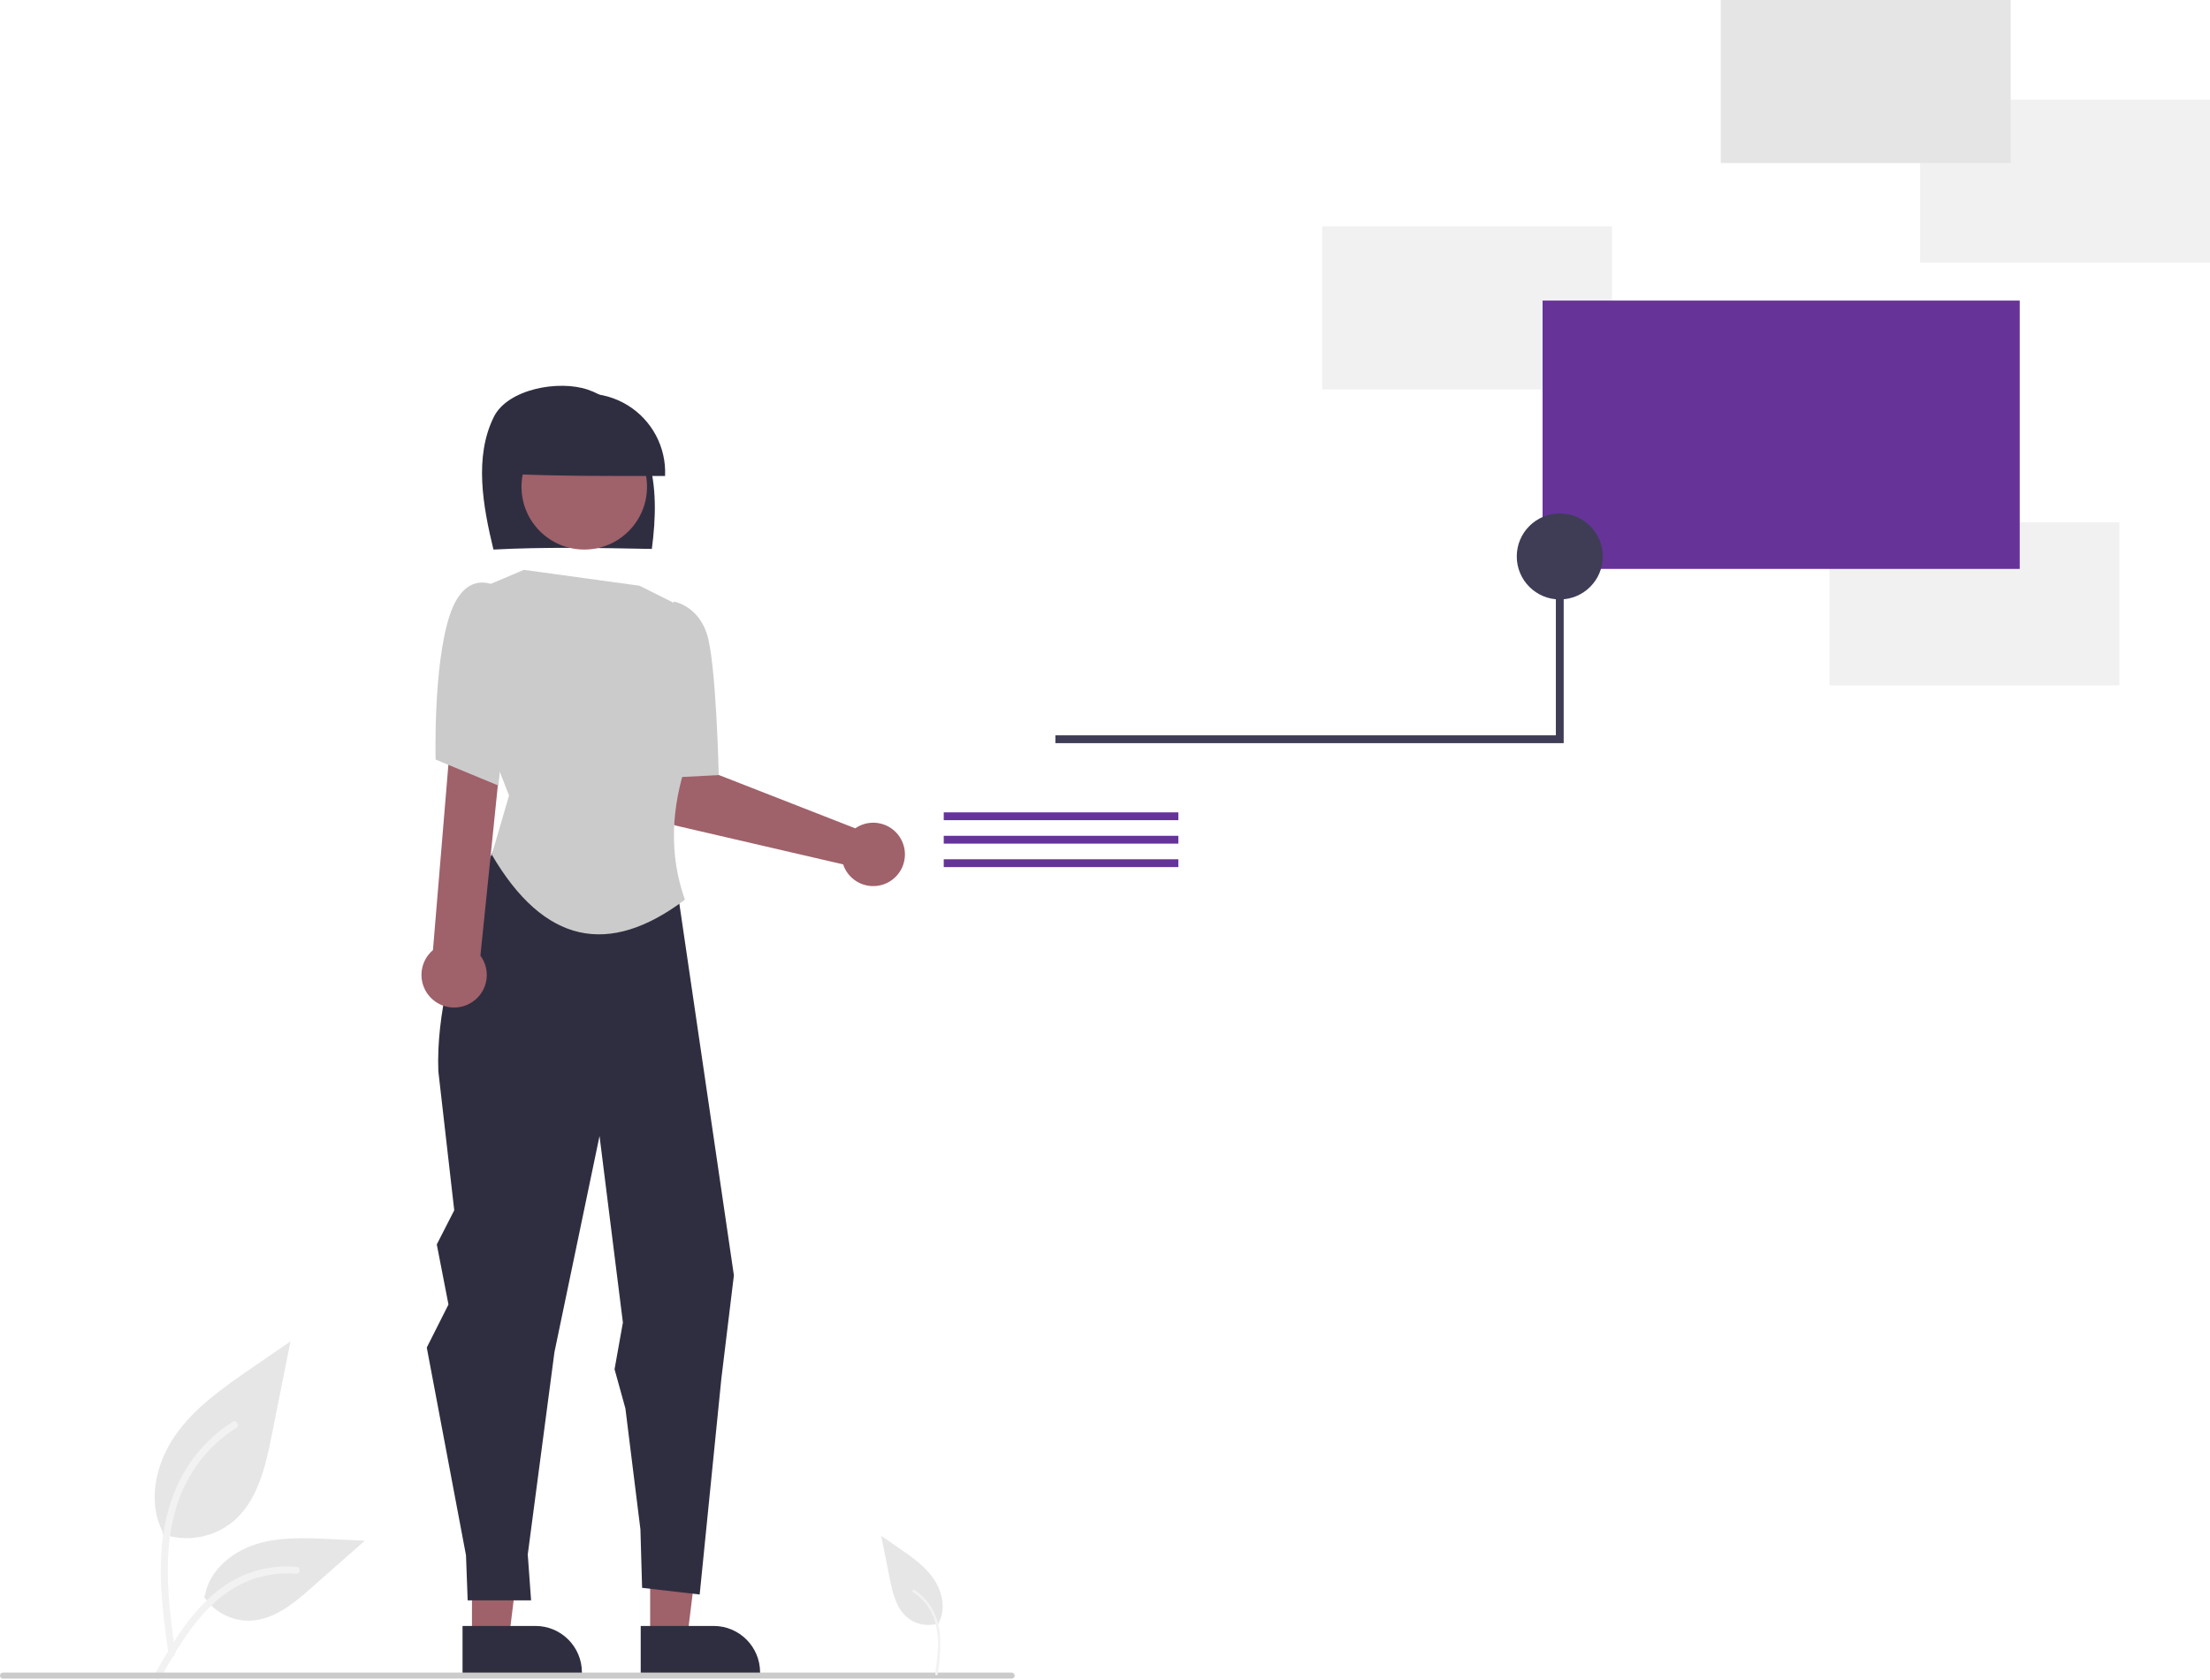
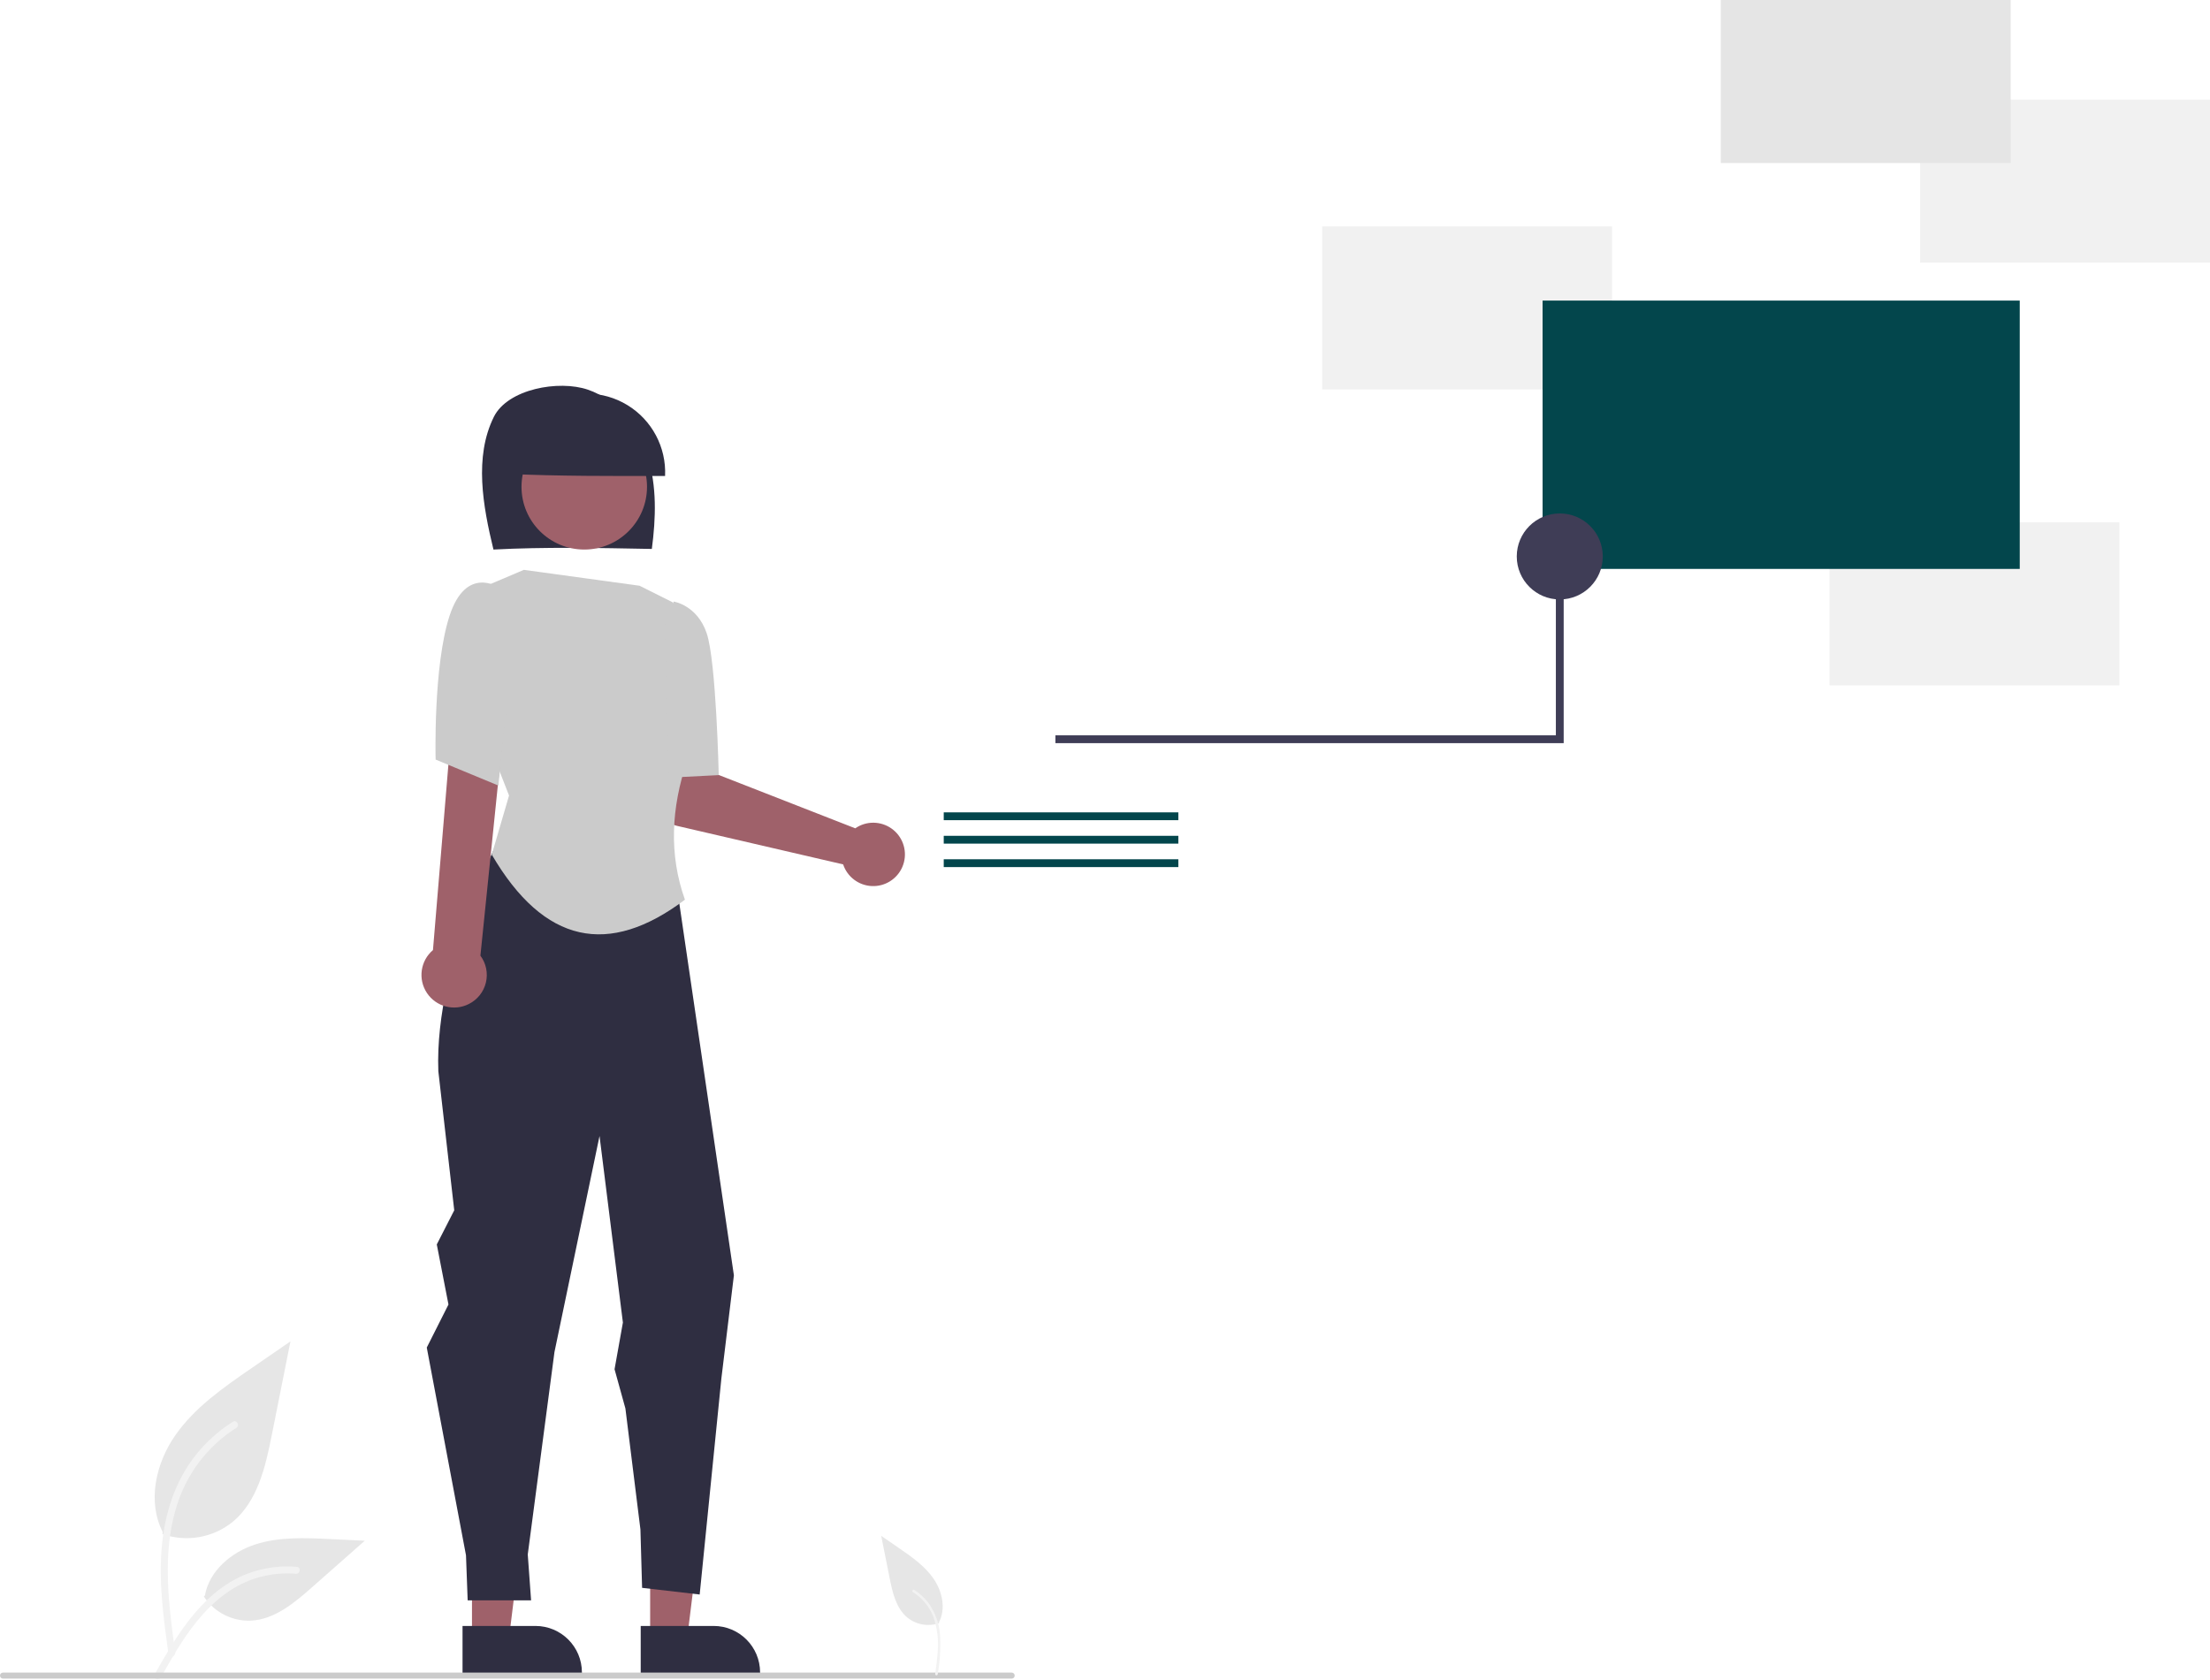
<svg xmlns="http://www.w3.org/2000/svg" data-name="Layer 1" width="731.799" height="556.201" viewBox="0 0 731.799 556.201">
-   <path id="fe64f6e9-4bc9-4ce0-8c86-aec21ef87072-231" data-name="Path 438" d="M287.871,680.012a24.215,24.215,0,0,0,23.383-4.119c8.19-6.874,10.758-18.196,12.847-28.682l6.18-31.017-12.938,8.908c-9.305,6.406-18.818,13.019-25.26,22.298s-9.252,21.947-4.078,31.988" transform="translate(-234.1004 -171.8997)" fill="#e6e6e6" />
-   <path id="a765e893-01fd-4aa2-bcac-d55c1795a9aa-232" data-name="Path 439" d="M289.869,719.723c-1.628-11.864-3.304-23.881-2.159-35.872,1.015-10.649,4.264-21.049,10.878-29.579a49.206,49.206,0,0,1,12.625-11.44c1.262-.796,2.424,1.204,1.167,1.997a46.779,46.779,0,0,0-18.504,22.326c-4.029,10.246-4.675,21.416-3.982,32.3.419,6.582,1.311,13.121,2.206,19.653a1.198,1.198,0,0,1-.808,1.423,1.163,1.163,0,0,1-1.423-.808Z" transform="translate(-234.1004 -171.8997)" fill="#f2f2f2" />
-   <path id="aa81d4a3-6213-409c-86b1-4f180b052463-233" data-name="Path 442" d="M301.59,700.687a17.825,17.825,0,0,0,15.531,8.019c7.864-.373,14.418-5.86,20.317-11.07l17.452-15.409-11.55-.553c-8.306-.398-16.827-.771-24.738,1.793s-15.208,8.726-16.654,16.915" transform="translate(-234.1004 -171.8997)" fill="#e6e6e6" />
-   <path id="e3f50e46-e5fd-43fd-8e49-9a0885b42528-234" data-name="Path 443" d="M285.266,726.543c7.84-13.871,16.932-29.288,33.181-34.216a37.026,37.026,0,0,1,13.955-1.441c1.482.128,1.112,2.412-.367,2.285a34.398,34.398,0,0,0-22.272,5.892c-6.28,4.275-11.17,10.218-15.308,16.519-2.535,3.861-4.806,7.884-7.076,11.903C286.654,728.769,284.532,727.842,285.266,726.543Z" transform="translate(-234.1004 -171.8997)" fill="#f2f2f2" />
+   <path id="fe64f6e9-4bc9-4ce0-8c86-aec21ef87072-580" data-name="Path 438" d="M287.871,680.012a24.215,24.215,0,0,0,23.383-4.119c8.19-6.874,10.758-18.196,12.847-28.682l6.18-31.017-12.938,8.908c-9.305,6.406-18.818,13.019-25.26,22.298s-9.252,21.947-4.078,31.988" transform="translate(-234.1004 -171.8997)" fill="#e6e6e6" />
+   <path id="a765e893-01fd-4aa2-bcac-d55c1795a9aa-581" data-name="Path 439" d="M289.869,719.723c-1.628-11.864-3.304-23.881-2.159-35.872,1.015-10.649,4.264-21.049,10.878-29.579a49.206,49.206,0,0,1,12.625-11.44c1.262-.796,2.424,1.204,1.167,1.997a46.779,46.779,0,0,0-18.504,22.326c-4.029,10.246-4.675,21.416-3.982,32.3.419,6.582,1.311,13.121,2.206,19.653a1.198,1.198,0,0,1-.808,1.423,1.163,1.163,0,0,1-1.423-.808Z" transform="translate(-234.1004 -171.8997)" fill="#f2f2f2" />
+   <path id="aa81d4a3-6213-409c-86b1-4f180b052463-582" data-name="Path 442" d="M301.59,700.687a17.825,17.825,0,0,0,15.531,8.019c7.864-.373,14.418-5.86,20.317-11.07l17.452-15.409-11.55-.553c-8.306-.398-16.827-.771-24.738,1.793s-15.208,8.726-16.654,16.915" transform="translate(-234.1004 -171.8997)" fill="#e6e6e6" />
+   <path id="e3f50e46-e5fd-43fd-8e49-9a0885b42528-583" data-name="Path 443" d="M285.266,726.543c7.84-13.871,16.932-29.288,33.181-34.216a37.026,37.026,0,0,1,13.955-1.441c1.482.128,1.112,2.412-.367,2.285a34.398,34.398,0,0,0-22.272,5.892c-6.28,4.275-11.17,10.218-15.308,16.519-2.535,3.861-4.806,7.884-7.076,11.903C286.654,728.769,284.532,727.842,285.266,726.543Z" transform="translate(-234.1004 -171.8997)" fill="#f2f2f2" />
  <path d="M518.738,445.425a10.527,10.527,0,0,0-1.43.838l-46.19-18.055-1.831-11.908-18.333.414L452.148,438.11a8,8,0,0,0,6.18,7.348l54.962,12.75a10.497,10.497,0,1,0,5.449-12.783Z" transform="translate(-234.1004 -171.8997)" fill="#9f616a" />
  <polygon points="215.287 542.561 227.547 542.56 233.379 495.272 215.285 495.273 215.287 542.561" fill="#9f616a" />
  <path d="M446.26,710.457l24.144-.001h.001a15.387,15.387,0,0,1,15.386,15.386v.5l-39.531.001Z" transform="translate(-234.1004 -171.8997)" fill="#2f2e41" />
  <polygon points="156.287 542.561 168.547 542.56 174.379 495.272 156.285 495.273 156.287 542.561" fill="#9f616a" />
  <path d="M387.26,710.457l24.144-.001h.001a15.387,15.387,0,0,1,15.386,15.386v.5l-39.531.001Z" transform="translate(-234.1004 -171.8997)" fill="#2f2e41" />
  <path d="M397.496,353.926c-3.492-14.416-6.45-30.676.135-43.954,4.569-9.213,21.471-12.315,31.159-8.996s16.694,12.324,19.775,22.141,2.723,20.397,1.38,30.604C432.126,353.379,414.307,353.037,397.496,353.926Z" transform="translate(-234.1004 -171.8997)" fill="#2f2e41" />
  <circle cx="193.466" cy="161.244" r="20.779" fill="#9f616a" />
  <path d="M402.164,328.863a26.099,26.099,0,1,1,52.166.688C436.546,329.589,418.76,329.627,402.164,328.863Z" transform="translate(-234.1004 -171.8997)" fill="#2f2e41" />
  <path d="M410.321,430.582l-8.69,14.483s-23.799,44.636-22.384,81.634l5.267,46.084-5.78,11.309L382.603,603.99l-7.185,14.253,12.988,68.811.553,14.923H409.962l-1.105-15.199,8.843-67.036,14.923-71.574,7.738,61.785-2.763,15.476,3.593,12.988,4.974,40.071.553,19.344,19.068,2.211,7.185-71.574,4.145-34.15L454.9,442.9Z" transform="translate(-234.1004 -171.8997)" fill="#2f2e41" />
  <path d="M407.565,360.649l-12.938,5.495-7.266,30.072L402.661,435.397l-5.719,19.577c17.313,29.615,38.742,33.918,63.959,14.926-5.337-14.984-4.566-30.391.752-46.114,0,0,13.265-12.352,3.999-28.411l-8.839-23.992-10.944-5.472Z" transform="translate(-234.1004 -171.8997)" fill="#cbcbcb" />
  <path d="M454.263,376.613l2.937-5.454s7.746,1.165,10.909,10.489,3.986,46.992,3.986,46.992l-16.573.839Z" transform="translate(-234.1004 -171.8997)" fill="#cbcbcb" />
  <path d="M389.338,504.458a10.743,10.743,0,0,0,3.842-16.018l8.033-78.54H383.852l-6.384,76.69a10.801,10.801,0,0,0,11.87,17.868Z" transform="translate(-234.1004 -171.8997)" fill="#9f616a" />
  <path d="M405.2,375.027l-6.084-8.601s-10.699-7.253-16.153,9.44-4.615,47.621-4.615,47.621l20.769,8.601Z" transform="translate(-234.1004 -171.8997)" fill="#cbcbcb" />
  <rect x="437.799" y="75" width="96" height="54" fill="#f1f1f1" />
  <rect x="635.799" y="33" width="96" height="54" fill="#f1f1f1" />
  <rect x="605.799" y="173" width="96" height="54" fill="#f1f1f1" />
  <rect x="569.799" width="96" height="54" fill="#e5e5e5" />
-   <rect x="510.799" y="99.562" width="158" height="88.875" fill="#663399" />
+   <rect x="510.799" y="99.562" width="158" height="88.875" fill="#03464c" />
  <polygon points="349.472 243.559 515.194 243.559 515.194 172.35 517.784 172.35 517.784 246.149 349.472 246.149 349.472 243.559" fill="#3f3d56" />
  <circle cx="516.489" cy="184.307" r="14.242" fill="#3f3d56" />
-   <rect x="312.501" y="269.075" width="77.683" height="2.589" fill="#663399" />
-   <rect x="312.501" y="276.843" width="77.683" height="2.589" fill="#663399" />
-   <rect x="312.501" y="284.612" width="77.683" height="2.589" fill="#663399" />
+   <rect x="312.501" y="269.075" width="77.683" height="2.589" fill="#03464c" />
+   <rect x="312.501" y="276.843" width="77.683" height="2.589" fill="#03464c" />
+   <rect x="312.501" y="284.612" width="77.683" height="2.589" fill="#03464c" />
  <path d="M569.1,727.9h-334a1,1,0,0,1,0-2h334a1,1,0,1,1,0,2Z" transform="translate(-234.1004 -171.8997)" fill="#cbcbcb" />
-   <path id="b85f007b-e7b6-4e13-b6fb-f155293c702e-235" data-name="Path 461" d="M545.094,709.504A10.96,10.96,0,0,1,534.511,707.64c-3.707-3.111-4.87-8.237-5.815-12.983l-2.797-14.038,5.856,4.032c4.211,2.9,8.517,5.892,11.433,10.092s4.189,9.934,1.846,14.478" transform="translate(-234.1004 -171.8997)" fill="#e6e6e6" />
-   <path id="bf0c6bb3-9f06-4268-ab5b-3bc4101d86d1-236" data-name="Path 462" d="M544.594,726.501a56.667,56.667,0,0,0,.787-13.053,20.529,20.529,0,0,0-3.959-10.764,17.905,17.905,0,0,0-4.594-4.163c-.46-.289-.882.438-.425.727a17.022,17.022,0,0,1,6.733,8.124,27.253,27.253,0,0,1,1.447,11.754c-.153,2.395-.476,4.774-.803,7.151a.434.434,0,0,0,.294.518.423.423,0,0,0,.518-.294Z" transform="translate(-234.1004 -171.8997)" fill="#f2f2f2" />
+   <path id="b85f007b-e7b6-4e13-b6fb-f155293c702e-584" data-name="Path 461" d="M545.094,709.504A10.96,10.96,0,0,1,534.511,707.64c-3.707-3.111-4.87-8.237-5.815-12.983l-2.797-14.038,5.856,4.032c4.211,2.9,8.517,5.892,11.433,10.092s4.189,9.934,1.846,14.478" transform="translate(-234.1004 -171.8997)" fill="#e6e6e6" />
+   <path id="bf0c6bb3-9f06-4268-ab5b-3bc4101d86d1-585" data-name="Path 462" d="M544.594,726.501a56.667,56.667,0,0,0,.787-13.053,20.529,20.529,0,0,0-3.959-10.764,17.905,17.905,0,0,0-4.594-4.163c-.46-.289-.882.438-.425.727a17.022,17.022,0,0,1,6.733,8.124,27.253,27.253,0,0,1,1.447,11.754c-.153,2.395-.476,4.774-.803,7.151a.434.434,0,0,0,.294.518.423.423,0,0,0,.518-.294Z" transform="translate(-234.1004 -171.8997)" fill="#f2f2f2" />
</svg>
